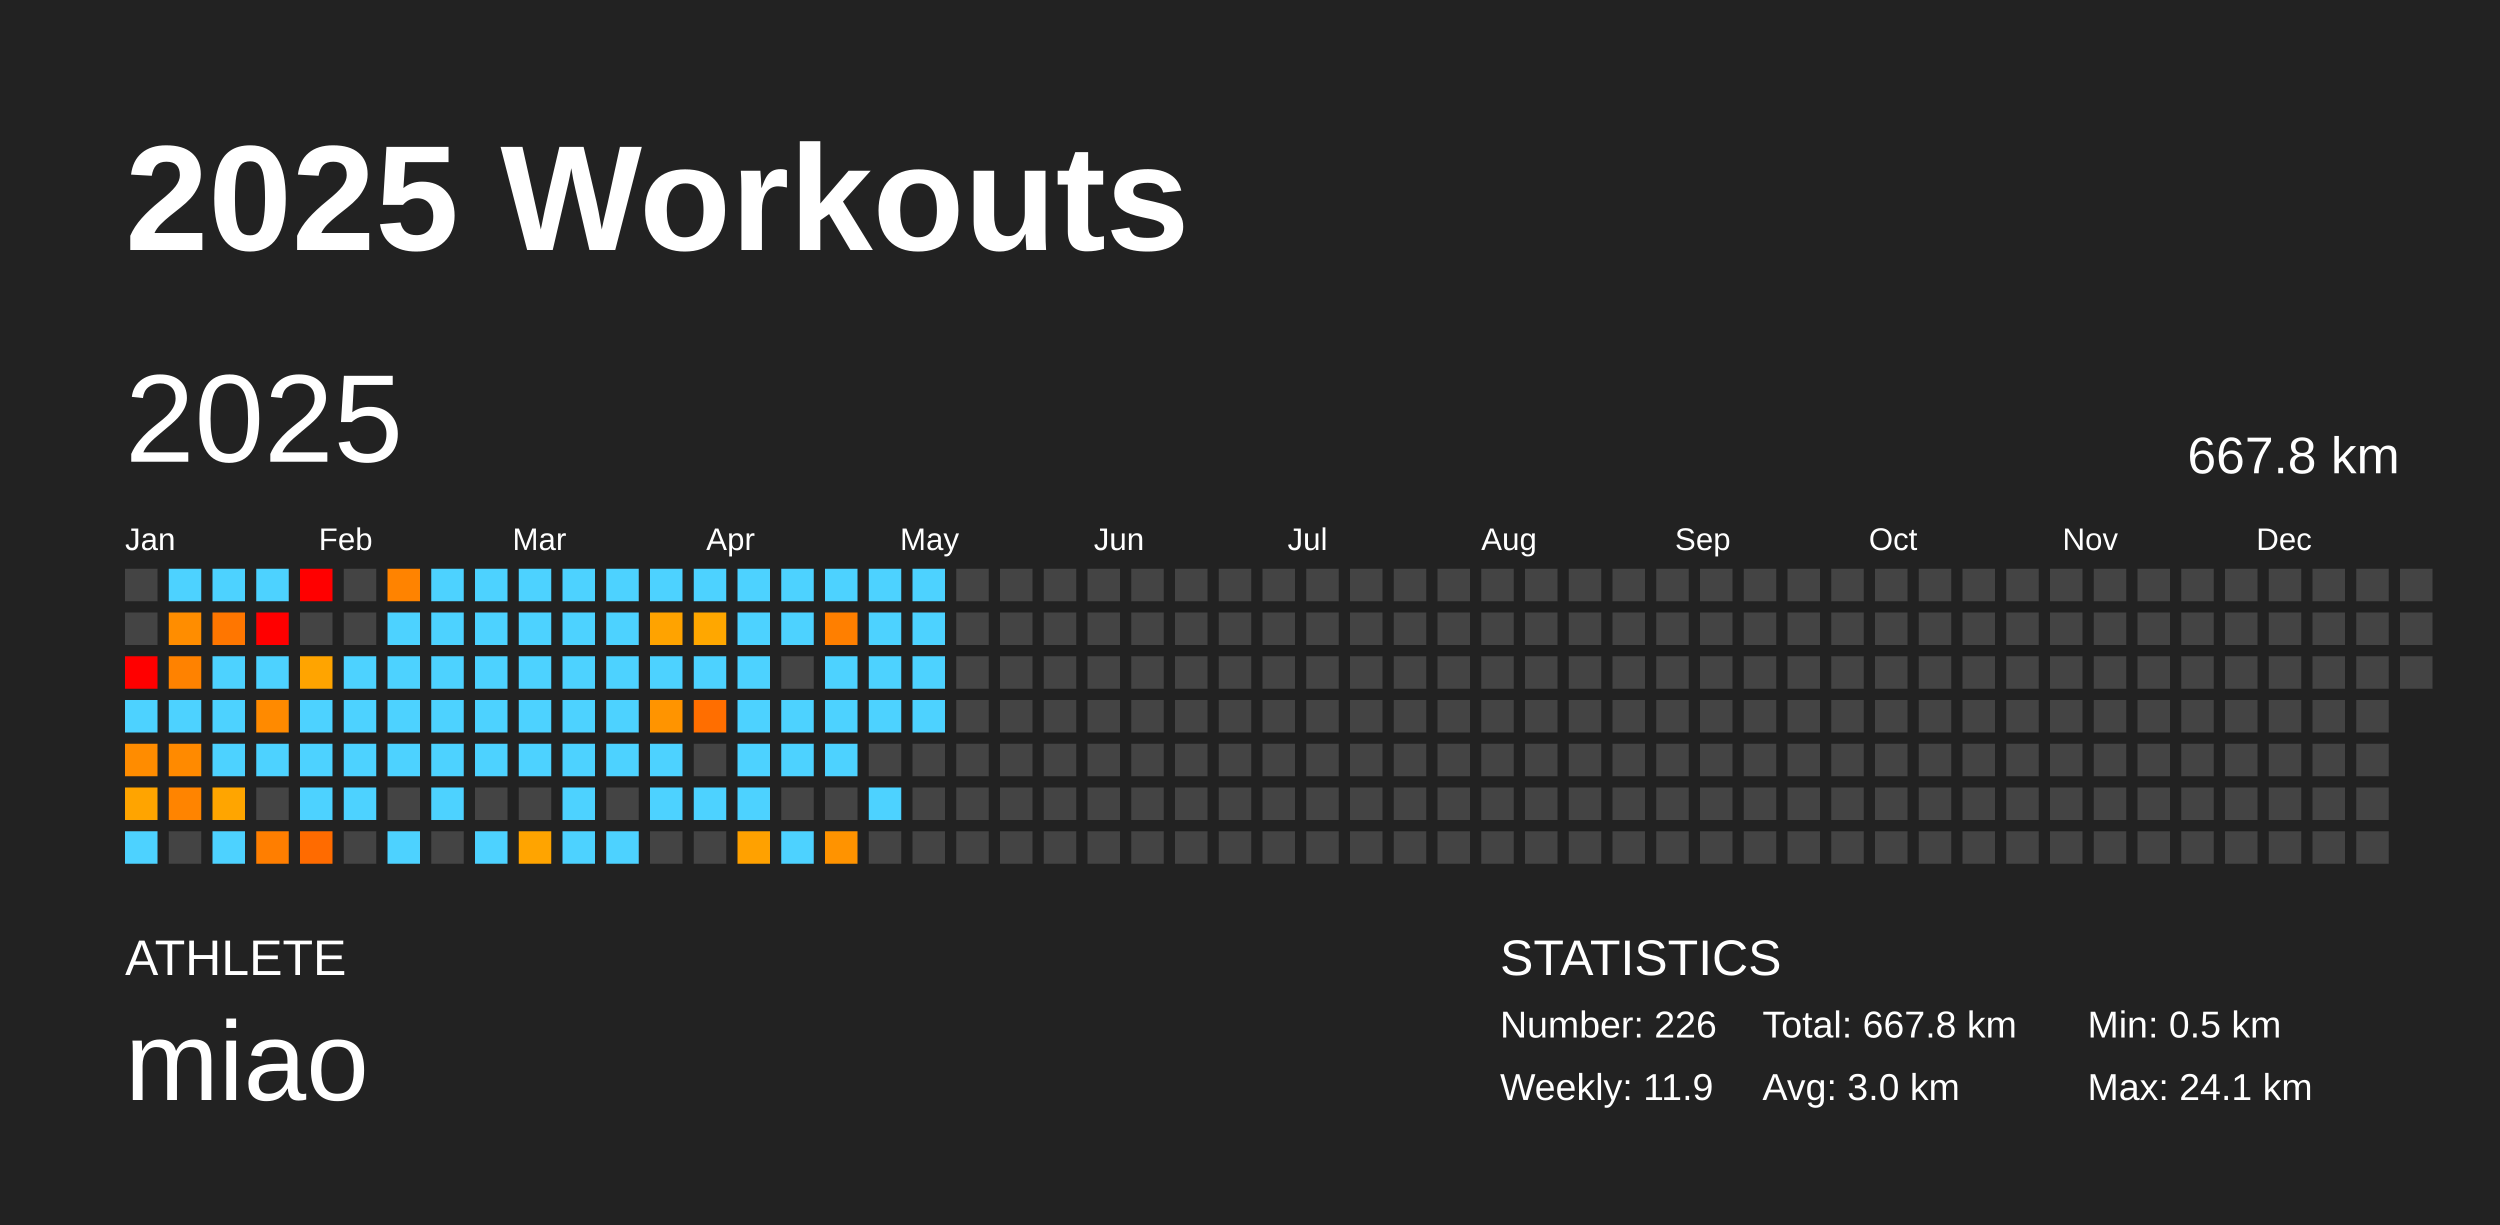
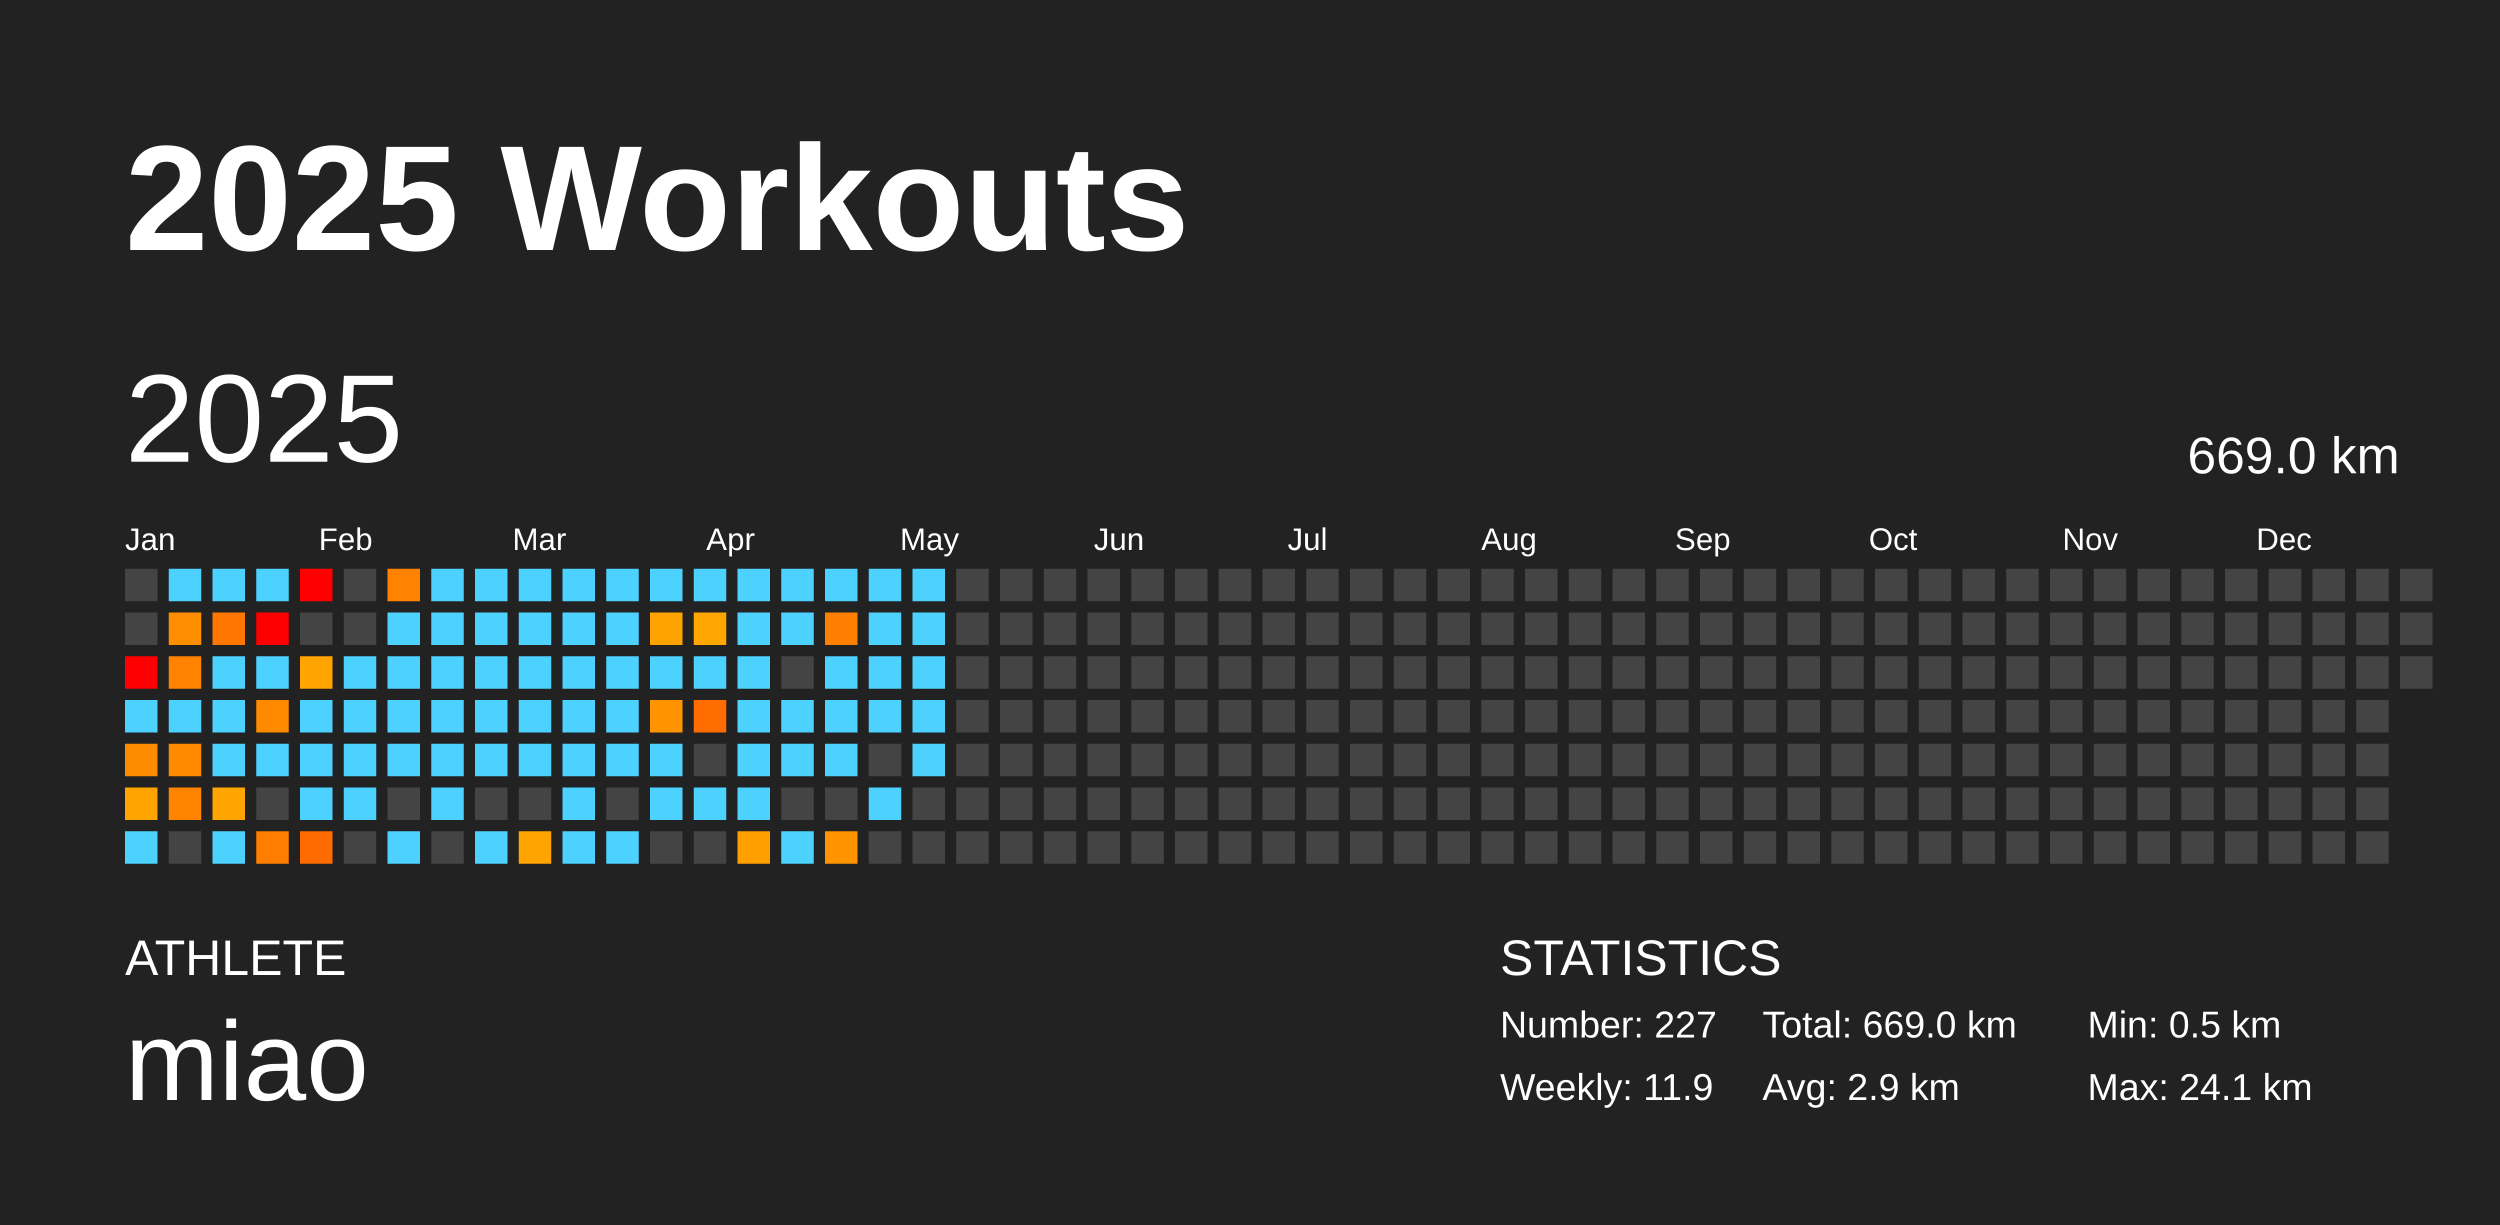
<svg xmlns="http://www.w3.org/2000/svg" baseProfile="full" height="98mm" version="1.1" viewBox="0,0,200,98" width="200mm">
  <defs />
  <rect fill="#222222" height="98" width="200" x="0" y="0" />
  <text fill="#FFFFFF" style="font-size:12px; font-family:Arial; font-weight:bold;" x="10" y="20">2025 Workouts</text>
  <text fill="#FFFFFF" style="font-size:4px; font-family:Arial" x="10" y="78">ATHLETE</text>
  <text fill="#FFFFFF" style="font-size:9px; font-family:Arial" x="10" y="88">miao</text>
  <text fill="#FFFFFF" style="font-size:4px; font-family:Arial" x="120" y="78">STATISTICS</text>
-   <text fill="#FFFFFF" style="font-size:3px; font-family:Arial" x="120" y="83">Number: 226</text>
+   <text fill="#FFFFFF" style="font-size:3px; font-family:Arial" x="120" y="83">Number: 227</text>
  <text fill="#FFFFFF" style="font-size:3px; font-family:Arial" x="120" y="88">Weekly: 11.9</text>
-   <text fill="#FFFFFF" style="font-size:3px; font-family:Arial" x="141" y="83">Total: 667.8 km</text>
-   <text fill="#FFFFFF" style="font-size:3px; font-family:Arial" x="141" y="88">Avg: 3.0 km</text>
+   <text fill="#FFFFFF" style="font-size:3px; font-family:Arial" x="141" y="83">Total: 669.0 km</text>
+   <text fill="#FFFFFF" style="font-size:3px; font-family:Arial" x="141" y="88">Avg: 2.9 km</text>
  <text fill="#FFFFFF" style="font-size:3px; font-family:Arial" x="167" y="83">Min: 0.5 km</text>
  <text fill="#FFFFFF" style="font-size:3px; font-family:Arial" x="167" y="88">Max: 24.1 km</text>
  <text dominant-baseline="hanging" fill="#FFFFFF" style="font-size:10.0px; font-family:Arial;" x="10" y="30">2025</text>
-   <text dominant-baseline="hanging" fill="#FFFFFF" style="font-size:4.125px; font-family:Arial;" x="175" y="35">667.8 km</text>
+   <text dominant-baseline="hanging" fill="#FFFFFF" style="font-size:4.125px; font-family:Arial;" x="175" y="35">669.0 km</text>
  <text fill="#FFFFFF" style="font-size:2.5px; font-family:Arial" x="10.0" y="44">Jan</text>
  <text fill="#FFFFFF" style="font-size:2.5px; font-family:Arial" x="25.5" y="44">Feb</text>
  <text fill="#FFFFFF" style="font-size:2.5px; font-family:Arial" x="41.0" y="44">Mar</text>
  <text fill="#FFFFFF" style="font-size:2.5px; font-family:Arial" x="56.5" y="44">Apr</text>
  <text fill="#FFFFFF" style="font-size:2.5px; font-family:Arial" x="72.0" y="44">May</text>
  <text fill="#FFFFFF" style="font-size:2.5px; font-family:Arial" x="87.5" y="44">Jun</text>
  <text fill="#FFFFFF" style="font-size:2.5px; font-family:Arial" x="103.0" y="44">Jul</text>
  <text fill="#FFFFFF" style="font-size:2.5px; font-family:Arial" x="118.5" y="44">Aug</text>
  <text fill="#FFFFFF" style="font-size:2.5px; font-family:Arial" x="134.0" y="44">Sep</text>
  <text fill="#FFFFFF" style="font-size:2.5px; font-family:Arial" x="149.5" y="44">Oct</text>
  <text fill="#FFFFFF" style="font-size:2.5px; font-family:Arial" x="165.0" y="44">Nov</text>
  <text fill="#FFFFFF" style="font-size:2.5px; font-family:Arial" x="180.5" y="44">Dec</text>
  <rect fill="#444444" height="2.6" width="2.6" x="10.0" y="45.5" />
  <rect fill="#444444" height="2.6" width="2.6" x="10.0" y="49.0" />
  <rect fill="red" height="2.6" width="2.6" x="10.0" y="52.5" />
  <rect fill="#4dd2ff" height="2.6" width="2.6" x="10.0" y="56.0" />
  <rect fill="#ff8c00" height="2.6" width="2.6" x="10.0" y="59.5" />
  <rect fill="#ffa400" height="2.6" width="2.6" x="10.0" y="63.0" />
  <rect fill="#4dd2ff" height="2.6" width="2.6" x="10.0" y="66.5" />
  <rect fill="#4dd2ff" height="2.6" width="2.6" x="13.5" y="45.5" />
  <rect fill="#ff8d00" height="2.6" width="2.6" x="13.5" y="49.0" />
  <rect fill="#ff8200" height="2.6" width="2.6" x="13.5" y="52.5" />
  <rect fill="#4dd2ff" height="2.6" width="2.6" x="13.5" y="56.0" />
  <rect fill="#ff8a00" height="2.6" width="2.6" x="13.5" y="59.5" />
  <rect fill="#ff8400" height="2.6" width="2.6" x="13.5" y="63.0" />
  <rect fill="#444444" height="2.6" width="2.6" x="13.5" y="66.5" />
  <rect fill="#4dd2ff" height="2.6" width="2.6" x="17.0" y="45.5" />
  <rect fill="#ff7600" height="2.6" width="2.6" x="17.0" y="49.0" />
  <rect fill="#4dd2ff" height="2.6" width="2.6" x="17.0" y="52.5" />
  <rect fill="#4dd2ff" height="2.6" width="2.6" x="17.0" y="56.0" />
  <rect fill="#4dd2ff" height="2.6" width="2.6" x="17.0" y="59.5" />
  <rect fill="#ffa500" height="2.6" width="2.6" x="17.0" y="63.0" />
  <rect fill="#4dd2ff" height="2.6" width="2.6" x="17.0" y="66.5" />
  <rect fill="#4dd2ff" height="2.6" width="2.6" x="20.5" y="45.5" />
  <rect fill="red" height="2.6" width="2.6" x="20.5" y="49.0" />
  <rect fill="#4dd2ff" height="2.6" width="2.6" x="20.5" y="52.5" />
  <rect fill="#ff8a00" height="2.6" width="2.6" x="20.5" y="56.0" />
  <rect fill="#4dd2ff" height="2.6" width="2.6" x="20.5" y="59.5" />
  <rect fill="#444444" height="2.6" width="2.6" x="20.5" y="63.0" />
  <rect fill="#ff7e00" height="2.6" width="2.6" x="20.5" y="66.5" />
  <rect fill="red" height="2.6" width="2.6" x="24.0" y="45.5" />
  <rect fill="#444444" height="2.6" width="2.6" x="24.0" y="49.0" />
  <rect fill="#ffa400" height="2.6" width="2.6" x="24.0" y="52.5" />
  <rect fill="#4dd2ff" height="2.6" width="2.6" x="24.0" y="56.0" />
  <rect fill="#4dd2ff" height="2.6" width="2.6" x="24.0" y="59.5" />
  <rect fill="#4dd2ff" height="2.6" width="2.6" x="24.0" y="63.0" />
  <rect fill="#ff6b00" height="2.6" width="2.6" x="24.0" y="66.5" />
  <rect fill="#444444" height="2.6" width="2.6" x="27.5" y="45.5" />
  <rect fill="#444444" height="2.6" width="2.6" x="27.5" y="49.0" />
  <rect fill="#4dd2ff" height="2.6" width="2.6" x="27.5" y="52.5" />
  <rect fill="#4dd2ff" height="2.6" width="2.6" x="27.5" y="56.0" />
  <rect fill="#4dd2ff" height="2.6" width="2.6" x="27.5" y="59.5" />
  <rect fill="#4dd2ff" height="2.6" width="2.6" x="27.5" y="63.0" />
  <rect fill="#444444" height="2.6" width="2.6" x="27.5" y="66.5" />
  <rect fill="#ff8300" height="2.6" width="2.6" x="31.0" y="45.5" />
  <rect fill="#4dd2ff" height="2.6" width="2.6" x="31.0" y="49.0" />
  <rect fill="#4dd2ff" height="2.6" width="2.6" x="31.0" y="52.5" />
  <rect fill="#4dd2ff" height="2.6" width="2.6" x="31.0" y="56.0" />
  <rect fill="#4dd2ff" height="2.6" width="2.6" x="31.0" y="59.5" />
  <rect fill="#444444" height="2.6" width="2.6" x="31.0" y="63.0" />
  <rect fill="#4dd2ff" height="2.6" width="2.6" x="31.0" y="66.5" />
  <rect fill="#4dd2ff" height="2.6" width="2.6" x="34.5" y="45.5" />
  <rect fill="#4dd2ff" height="2.6" width="2.6" x="34.5" y="49.0" />
  <rect fill="#4dd2ff" height="2.6" width="2.6" x="34.5" y="52.5" />
  <rect fill="#4dd2ff" height="2.6" width="2.6" x="34.5" y="56.0" />
  <rect fill="#4dd2ff" height="2.6" width="2.6" x="34.5" y="59.5" />
  <rect fill="#4dd2ff" height="2.6" width="2.6" x="34.5" y="63.0" />
  <rect fill="#444444" height="2.6" width="2.6" x="34.5" y="66.5" />
  <rect fill="#4dd2ff" height="2.6" width="2.6" x="38.0" y="45.5" />
  <rect fill="#4dd2ff" height="2.6" width="2.6" x="38.0" y="49.0" />
  <rect fill="#4dd2ff" height="2.6" width="2.6" x="38.0" y="52.5" />
  <rect fill="#4dd2ff" height="2.6" width="2.6" x="38.0" y="56.0" />
  <rect fill="#4dd2ff" height="2.6" width="2.6" x="38.0" y="59.5" />
  <rect fill="#444444" height="2.6" width="2.6" x="38.0" y="63.0" />
  <rect fill="#4dd2ff" height="2.6" width="2.6" x="38.0" y="66.5" />
  <rect fill="#4dd2ff" height="2.6" width="2.6" x="41.5" y="45.5" />
  <rect fill="#4dd2ff" height="2.6" width="2.6" x="41.5" y="49.0" />
  <rect fill="#4dd2ff" height="2.6" width="2.6" x="41.5" y="52.5" />
  <rect fill="#4dd2ff" height="2.6" width="2.6" x="41.5" y="56.0" />
  <rect fill="#4dd2ff" height="2.6" width="2.6" x="41.5" y="59.5" />
  <rect fill="#444444" height="2.6" width="2.6" x="41.5" y="63.0" />
  <rect fill="#ffa400" height="2.6" width="2.6" x="41.5" y="66.5" />
  <rect fill="#4dd2ff" height="2.6" width="2.6" x="45.0" y="45.5" />
  <rect fill="#4dd2ff" height="2.6" width="2.6" x="45.0" y="49.0" />
  <rect fill="#4dd2ff" height="2.6" width="2.6" x="45.0" y="52.5" />
  <rect fill="#4dd2ff" height="2.6" width="2.6" x="45.0" y="56.0" />
  <rect fill="#4dd2ff" height="2.6" width="2.6" x="45.0" y="59.5" />
  <rect fill="#4dd2ff" height="2.6" width="2.6" x="45.0" y="63.0" />
  <rect fill="#4dd2ff" height="2.6" width="2.6" x="45.0" y="66.5" />
  <rect fill="#4dd2ff" height="2.6" width="2.6" x="48.5" y="45.5" />
  <rect fill="#4dd2ff" height="2.6" width="2.6" x="48.5" y="49.0" />
  <rect fill="#4dd2ff" height="2.6" width="2.6" x="48.5" y="52.5" />
  <rect fill="#4dd2ff" height="2.6" width="2.6" x="48.5" y="56.0" />
  <rect fill="#4dd2ff" height="2.6" width="2.6" x="48.5" y="59.5" />
  <rect fill="#444444" height="2.6" width="2.6" x="48.5" y="63.0" />
  <rect fill="#4dd2ff" height="2.6" width="2.6" x="48.5" y="66.5" />
  <rect fill="#4dd2ff" height="2.6" width="2.6" x="52.0" y="45.5" />
  <rect fill="#ffa300" height="2.6" width="2.6" x="52.0" y="49.0" />
  <rect fill="#4dd2ff" height="2.6" width="2.6" x="52.0" y="52.5" />
  <rect fill="#ff9400" height="2.6" width="2.6" x="52.0" y="56.0" />
  <rect fill="#4dd2ff" height="2.6" width="2.6" x="52.0" y="59.5" />
  <rect fill="#4dd2ff" height="2.6" width="2.6" x="52.0" y="63.0" />
  <rect fill="#444444" height="2.6" width="2.6" x="52.0" y="66.5" />
  <rect fill="#4dd2ff" height="2.6" width="2.6" x="55.5" y="45.5" />
  <rect fill="#ffa700" height="2.6" width="2.6" x="55.5" y="49.0" />
  <rect fill="#4dd2ff" height="2.6" width="2.6" x="55.5" y="52.5" />
-   <rect fill="#ff6e00" height="2.6" width="2.6" x="55.5" y="56.0" />
+   <rect fill="#ff6d00" height="2.6" width="2.6" x="55.5" y="56.0" />
  <rect fill="#444444" height="2.6" width="2.6" x="55.5" y="59.5" />
  <rect fill="#4dd2ff" height="2.6" width="2.6" x="55.5" y="63.0" />
  <rect fill="#444444" height="2.6" width="2.6" x="55.5" y="66.5" />
  <rect fill="#4dd2ff" height="2.6" width="2.6" x="59.0" y="45.5" />
  <rect fill="#4dd2ff" height="2.6" width="2.6" x="59.0" y="49.0" />
  <rect fill="#4dd2ff" height="2.6" width="2.6" x="59.0" y="52.5" />
  <rect fill="#4dd2ff" height="2.6" width="2.6" x="59.0" y="56.0" />
  <rect fill="#4dd2ff" height="2.6" width="2.6" x="59.0" y="59.5" />
  <rect fill="#4dd2ff" height="2.6" width="2.6" x="59.0" y="63.0" />
-   <rect fill="#ffa100" height="2.6" width="2.6" x="59.0" y="66.5" />
+   <rect fill="#ffa000" height="2.6" width="2.6" x="59.0" y="66.5" />
  <rect fill="#4dd2ff" height="2.6" width="2.6" x="62.5" y="45.5" />
  <rect fill="#4dd2ff" height="2.6" width="2.6" x="62.5" y="49.0" />
  <rect fill="#444444" height="2.6" width="2.6" x="62.5" y="52.5" />
  <rect fill="#4dd2ff" height="2.6" width="2.6" x="62.5" y="56.0" />
  <rect fill="#4dd2ff" height="2.6" width="2.6" x="62.5" y="59.5" />
  <rect fill="#444444" height="2.6" width="2.6" x="62.5" y="63.0" />
  <rect fill="#4dd2ff" height="2.6" width="2.6" x="62.5" y="66.5" />
  <rect fill="#4dd2ff" height="2.6" width="2.6" x="66.0" y="45.5" />
  <rect fill="#ff7f00" height="2.6" width="2.6" x="66.0" y="49.0" />
  <rect fill="#4dd2ff" height="2.6" width="2.6" x="66.0" y="52.5" />
  <rect fill="#4dd2ff" height="2.6" width="2.6" x="66.0" y="56.0" />
  <rect fill="#4dd2ff" height="2.6" width="2.6" x="66.0" y="59.5" />
  <rect fill="#444444" height="2.6" width="2.6" x="66.0" y="63.0" />
  <rect fill="#ff9300" height="2.6" width="2.6" x="66.0" y="66.5" />
  <rect fill="#4dd2ff" height="2.6" width="2.6" x="69.5" y="45.5" />
  <rect fill="#4dd2ff" height="2.6" width="2.6" x="69.5" y="49.0" />
  <rect fill="#4dd2ff" height="2.6" width="2.6" x="69.5" y="52.5" />
  <rect fill="#4dd2ff" height="2.6" width="2.6" x="69.5" y="56.0" />
  <rect fill="#444444" height="2.6" width="2.6" x="69.5" y="59.5" />
  <rect fill="#4dd2ff" height="2.6" width="2.6" x="69.5" y="63.0" />
  <rect fill="#444444" height="2.6" width="2.6" x="69.5" y="66.5" />
  <rect fill="#4dd2ff" height="2.6" width="2.6" x="73.0" y="45.5" />
  <rect fill="#4dd2ff" height="2.6" width="2.6" x="73.0" y="49.0" />
  <rect fill="#4dd2ff" height="2.6" width="2.6" x="73.0" y="52.5" />
  <rect fill="#4dd2ff" height="2.6" width="2.6" x="73.0" y="56.0" />
-   <rect fill="#444444" height="2.6" width="2.6" x="73.0" y="59.5" />
+   <rect fill="#4dd2ff" height="2.6" width="2.6" x="73.0" y="59.5" />
  <rect fill="#444444" height="2.6" width="2.6" x="73.0" y="63.0" />
  <rect fill="#444444" height="2.6" width="2.6" x="73.0" y="66.5" />
  <rect fill="#444444" height="2.6" width="2.6" x="76.5" y="45.5" />
  <rect fill="#444444" height="2.6" width="2.6" x="76.5" y="49.0" />
  <rect fill="#444444" height="2.6" width="2.6" x="76.5" y="52.5" />
  <rect fill="#444444" height="2.6" width="2.6" x="76.5" y="56.0" />
  <rect fill="#444444" height="2.6" width="2.6" x="76.5" y="59.5" />
  <rect fill="#444444" height="2.6" width="2.6" x="76.5" y="63.0" />
  <rect fill="#444444" height="2.6" width="2.6" x="76.5" y="66.5" />
  <rect fill="#444444" height="2.6" width="2.6" x="80.0" y="45.5" />
  <rect fill="#444444" height="2.6" width="2.6" x="80.0" y="49.0" />
  <rect fill="#444444" height="2.6" width="2.6" x="80.0" y="52.5" />
  <rect fill="#444444" height="2.6" width="2.6" x="80.0" y="56.0" />
  <rect fill="#444444" height="2.6" width="2.6" x="80.0" y="59.5" />
  <rect fill="#444444" height="2.6" width="2.6" x="80.0" y="63.0" />
  <rect fill="#444444" height="2.6" width="2.6" x="80.0" y="66.5" />
  <rect fill="#444444" height="2.6" width="2.6" x="83.5" y="45.5" />
  <rect fill="#444444" height="2.6" width="2.6" x="83.5" y="49.0" />
  <rect fill="#444444" height="2.6" width="2.6" x="83.5" y="52.5" />
  <rect fill="#444444" height="2.6" width="2.6" x="83.5" y="56.0" />
  <rect fill="#444444" height="2.6" width="2.6" x="83.5" y="59.5" />
  <rect fill="#444444" height="2.6" width="2.6" x="83.5" y="63.0" />
  <rect fill="#444444" height="2.6" width="2.6" x="83.5" y="66.5" />
  <rect fill="#444444" height="2.6" width="2.6" x="87.0" y="45.5" />
  <rect fill="#444444" height="2.6" width="2.6" x="87.0" y="49.0" />
  <rect fill="#444444" height="2.6" width="2.6" x="87.0" y="52.5" />
  <rect fill="#444444" height="2.6" width="2.6" x="87.0" y="56.0" />
  <rect fill="#444444" height="2.6" width="2.6" x="87.0" y="59.5" />
  <rect fill="#444444" height="2.6" width="2.6" x="87.0" y="63.0" />
  <rect fill="#444444" height="2.6" width="2.6" x="87.0" y="66.5" />
  <rect fill="#444444" height="2.6" width="2.6" x="90.5" y="45.5" />
  <rect fill="#444444" height="2.6" width="2.6" x="90.5" y="49.0" />
  <rect fill="#444444" height="2.6" width="2.6" x="90.5" y="52.5" />
  <rect fill="#444444" height="2.6" width="2.6" x="90.5" y="56.0" />
  <rect fill="#444444" height="2.6" width="2.6" x="90.5" y="59.5" />
  <rect fill="#444444" height="2.6" width="2.6" x="90.5" y="63.0" />
  <rect fill="#444444" height="2.6" width="2.6" x="90.5" y="66.5" />
  <rect fill="#444444" height="2.6" width="2.6" x="94.0" y="45.5" />
  <rect fill="#444444" height="2.6" width="2.6" x="94.0" y="49.0" />
  <rect fill="#444444" height="2.6" width="2.6" x="94.0" y="52.5" />
  <rect fill="#444444" height="2.6" width="2.6" x="94.0" y="56.0" />
  <rect fill="#444444" height="2.6" width="2.6" x="94.0" y="59.5" />
  <rect fill="#444444" height="2.6" width="2.6" x="94.0" y="63.0" />
  <rect fill="#444444" height="2.6" width="2.6" x="94.0" y="66.5" />
  <rect fill="#444444" height="2.6" width="2.6" x="97.5" y="45.5" />
  <rect fill="#444444" height="2.6" width="2.6" x="97.5" y="49.0" />
  <rect fill="#444444" height="2.6" width="2.6" x="97.5" y="52.5" />
  <rect fill="#444444" height="2.6" width="2.6" x="97.5" y="56.0" />
  <rect fill="#444444" height="2.6" width="2.6" x="97.5" y="59.5" />
  <rect fill="#444444" height="2.6" width="2.6" x="97.5" y="63.0" />
  <rect fill="#444444" height="2.6" width="2.6" x="97.5" y="66.5" />
  <rect fill="#444444" height="2.6" width="2.6" x="101.0" y="45.5" />
  <rect fill="#444444" height="2.6" width="2.6" x="101.0" y="49.0" />
  <rect fill="#444444" height="2.6" width="2.6" x="101.0" y="52.5" />
  <rect fill="#444444" height="2.6" width="2.6" x="101.0" y="56.0" />
  <rect fill="#444444" height="2.6" width="2.6" x="101.0" y="59.5" />
  <rect fill="#444444" height="2.6" width="2.6" x="101.0" y="63.0" />
  <rect fill="#444444" height="2.6" width="2.6" x="101.0" y="66.5" />
  <rect fill="#444444" height="2.6" width="2.6" x="104.5" y="45.5" />
  <rect fill="#444444" height="2.6" width="2.6" x="104.5" y="49.0" />
  <rect fill="#444444" height="2.6" width="2.6" x="104.5" y="52.5" />
  <rect fill="#444444" height="2.6" width="2.6" x="104.5" y="56.0" />
  <rect fill="#444444" height="2.6" width="2.6" x="104.5" y="59.5" />
  <rect fill="#444444" height="2.6" width="2.6" x="104.5" y="63.0" />
  <rect fill="#444444" height="2.6" width="2.6" x="104.5" y="66.5" />
  <rect fill="#444444" height="2.6" width="2.6" x="108.0" y="45.5" />
  <rect fill="#444444" height="2.6" width="2.6" x="108.0" y="49.0" />
  <rect fill="#444444" height="2.6" width="2.6" x="108.0" y="52.5" />
  <rect fill="#444444" height="2.6" width="2.6" x="108.0" y="56.0" />
  <rect fill="#444444" height="2.6" width="2.6" x="108.0" y="59.5" />
  <rect fill="#444444" height="2.6" width="2.6" x="108.0" y="63.0" />
  <rect fill="#444444" height="2.6" width="2.6" x="108.0" y="66.5" />
  <rect fill="#444444" height="2.6" width="2.6" x="111.5" y="45.5" />
  <rect fill="#444444" height="2.6" width="2.6" x="111.5" y="49.0" />
  <rect fill="#444444" height="2.6" width="2.6" x="111.5" y="52.5" />
  <rect fill="#444444" height="2.6" width="2.6" x="111.5" y="56.0" />
  <rect fill="#444444" height="2.6" width="2.6" x="111.5" y="59.5" />
  <rect fill="#444444" height="2.6" width="2.6" x="111.5" y="63.0" />
  <rect fill="#444444" height="2.6" width="2.6" x="111.5" y="66.5" />
  <rect fill="#444444" height="2.6" width="2.6" x="115.0" y="45.5" />
  <rect fill="#444444" height="2.6" width="2.6" x="115.0" y="49.0" />
  <rect fill="#444444" height="2.6" width="2.6" x="115.0" y="52.5" />
  <rect fill="#444444" height="2.6" width="2.6" x="115.0" y="56.0" />
  <rect fill="#444444" height="2.6" width="2.6" x="115.0" y="59.5" />
  <rect fill="#444444" height="2.6" width="2.6" x="115.0" y="63.0" />
  <rect fill="#444444" height="2.6" width="2.6" x="115.0" y="66.5" />
  <rect fill="#444444" height="2.6" width="2.6" x="118.5" y="45.5" />
  <rect fill="#444444" height="2.6" width="2.6" x="118.5" y="49.0" />
  <rect fill="#444444" height="2.6" width="2.6" x="118.5" y="52.5" />
  <rect fill="#444444" height="2.6" width="2.6" x="118.5" y="56.0" />
  <rect fill="#444444" height="2.6" width="2.6" x="118.5" y="59.5" />
  <rect fill="#444444" height="2.6" width="2.6" x="118.5" y="63.0" />
  <rect fill="#444444" height="2.6" width="2.6" x="118.5" y="66.5" />
  <rect fill="#444444" height="2.6" width="2.6" x="122.0" y="45.5" />
  <rect fill="#444444" height="2.6" width="2.6" x="122.0" y="49.0" />
  <rect fill="#444444" height="2.6" width="2.6" x="122.0" y="52.5" />
  <rect fill="#444444" height="2.6" width="2.6" x="122.0" y="56.0" />
  <rect fill="#444444" height="2.6" width="2.6" x="122.0" y="59.5" />
  <rect fill="#444444" height="2.6" width="2.6" x="122.0" y="63.0" />
  <rect fill="#444444" height="2.6" width="2.6" x="122.0" y="66.5" />
  <rect fill="#444444" height="2.6" width="2.6" x="125.5" y="45.5" />
  <rect fill="#444444" height="2.6" width="2.6" x="125.5" y="49.0" />
  <rect fill="#444444" height="2.6" width="2.6" x="125.5" y="52.5" />
  <rect fill="#444444" height="2.6" width="2.6" x="125.5" y="56.0" />
  <rect fill="#444444" height="2.6" width="2.6" x="125.5" y="59.5" />
  <rect fill="#444444" height="2.6" width="2.6" x="125.5" y="63.0" />
  <rect fill="#444444" height="2.6" width="2.6" x="125.5" y="66.5" />
  <rect fill="#444444" height="2.6" width="2.6" x="129.0" y="45.5" />
  <rect fill="#444444" height="2.6" width="2.6" x="129.0" y="49.0" />
  <rect fill="#444444" height="2.6" width="2.6" x="129.0" y="52.5" />
  <rect fill="#444444" height="2.6" width="2.6" x="129.0" y="56.0" />
  <rect fill="#444444" height="2.6" width="2.6" x="129.0" y="59.5" />
  <rect fill="#444444" height="2.6" width="2.6" x="129.0" y="63.0" />
  <rect fill="#444444" height="2.6" width="2.6" x="129.0" y="66.5" />
  <rect fill="#444444" height="2.6" width="2.6" x="132.5" y="45.5" />
  <rect fill="#444444" height="2.6" width="2.6" x="132.5" y="49.0" />
  <rect fill="#444444" height="2.6" width="2.6" x="132.5" y="52.5" />
  <rect fill="#444444" height="2.6" width="2.6" x="132.5" y="56.0" />
  <rect fill="#444444" height="2.6" width="2.6" x="132.5" y="59.5" />
  <rect fill="#444444" height="2.6" width="2.6" x="132.5" y="63.0" />
  <rect fill="#444444" height="2.6" width="2.6" x="132.5" y="66.5" />
  <rect fill="#444444" height="2.6" width="2.6" x="136.0" y="45.5" />
  <rect fill="#444444" height="2.6" width="2.6" x="136.0" y="49.0" />
  <rect fill="#444444" height="2.6" width="2.6" x="136.0" y="52.5" />
  <rect fill="#444444" height="2.6" width="2.6" x="136.0" y="56.0" />
  <rect fill="#444444" height="2.6" width="2.6" x="136.0" y="59.5" />
  <rect fill="#444444" height="2.6" width="2.6" x="136.0" y="63.0" />
  <rect fill="#444444" height="2.6" width="2.6" x="136.0" y="66.5" />
  <rect fill="#444444" height="2.6" width="2.6" x="139.5" y="45.5" />
  <rect fill="#444444" height="2.6" width="2.6" x="139.5" y="49.0" />
  <rect fill="#444444" height="2.6" width="2.6" x="139.5" y="52.5" />
  <rect fill="#444444" height="2.6" width="2.6" x="139.5" y="56.0" />
  <rect fill="#444444" height="2.6" width="2.6" x="139.5" y="59.5" />
  <rect fill="#444444" height="2.6" width="2.6" x="139.5" y="63.0" />
  <rect fill="#444444" height="2.6" width="2.6" x="139.5" y="66.5" />
  <rect fill="#444444" height="2.6" width="2.6" x="143.0" y="45.5" />
  <rect fill="#444444" height="2.6" width="2.6" x="143.0" y="49.0" />
  <rect fill="#444444" height="2.6" width="2.6" x="143.0" y="52.5" />
  <rect fill="#444444" height="2.6" width="2.6" x="143.0" y="56.0" />
  <rect fill="#444444" height="2.6" width="2.6" x="143.0" y="59.5" />
  <rect fill="#444444" height="2.6" width="2.6" x="143.0" y="63.0" />
  <rect fill="#444444" height="2.6" width="2.6" x="143.0" y="66.5" />
  <rect fill="#444444" height="2.6" width="2.6" x="146.5" y="45.5" />
  <rect fill="#444444" height="2.6" width="2.6" x="146.5" y="49.0" />
  <rect fill="#444444" height="2.6" width="2.6" x="146.5" y="52.5" />
  <rect fill="#444444" height="2.6" width="2.6" x="146.5" y="56.0" />
  <rect fill="#444444" height="2.6" width="2.6" x="146.5" y="59.5" />
  <rect fill="#444444" height="2.6" width="2.6" x="146.5" y="63.0" />
  <rect fill="#444444" height="2.6" width="2.6" x="146.5" y="66.5" />
  <rect fill="#444444" height="2.6" width="2.6" x="150.0" y="45.5" />
  <rect fill="#444444" height="2.6" width="2.6" x="150.0" y="49.0" />
  <rect fill="#444444" height="2.6" width="2.6" x="150.0" y="52.5" />
  <rect fill="#444444" height="2.6" width="2.6" x="150.0" y="56.0" />
  <rect fill="#444444" height="2.6" width="2.6" x="150.0" y="59.5" />
  <rect fill="#444444" height="2.6" width="2.6" x="150.0" y="63.0" />
  <rect fill="#444444" height="2.6" width="2.6" x="150.0" y="66.5" />
  <rect fill="#444444" height="2.6" width="2.6" x="153.5" y="45.5" />
  <rect fill="#444444" height="2.6" width="2.6" x="153.5" y="49.0" />
  <rect fill="#444444" height="2.6" width="2.6" x="153.5" y="52.5" />
  <rect fill="#444444" height="2.6" width="2.6" x="153.5" y="56.0" />
  <rect fill="#444444" height="2.6" width="2.6" x="153.5" y="59.5" />
  <rect fill="#444444" height="2.6" width="2.6" x="153.5" y="63.0" />
  <rect fill="#444444" height="2.6" width="2.6" x="153.5" y="66.5" />
  <rect fill="#444444" height="2.6" width="2.6" x="157.0" y="45.5" />
  <rect fill="#444444" height="2.6" width="2.6" x="157.0" y="49.0" />
  <rect fill="#444444" height="2.6" width="2.6" x="157.0" y="52.5" />
  <rect fill="#444444" height="2.6" width="2.6" x="157.0" y="56.0" />
  <rect fill="#444444" height="2.6" width="2.6" x="157.0" y="59.5" />
  <rect fill="#444444" height="2.6" width="2.6" x="157.0" y="63.0" />
  <rect fill="#444444" height="2.6" width="2.6" x="157.0" y="66.5" />
  <rect fill="#444444" height="2.6" width="2.6" x="160.5" y="45.5" />
  <rect fill="#444444" height="2.6" width="2.6" x="160.5" y="49.0" />
  <rect fill="#444444" height="2.6" width="2.6" x="160.5" y="52.5" />
  <rect fill="#444444" height="2.6" width="2.6" x="160.5" y="56.0" />
  <rect fill="#444444" height="2.6" width="2.6" x="160.5" y="59.5" />
  <rect fill="#444444" height="2.6" width="2.6" x="160.5" y="63.0" />
  <rect fill="#444444" height="2.6" width="2.6" x="160.5" y="66.5" />
  <rect fill="#444444" height="2.6" width="2.6" x="164.0" y="45.5" />
  <rect fill="#444444" height="2.6" width="2.6" x="164.0" y="49.0" />
  <rect fill="#444444" height="2.6" width="2.6" x="164.0" y="52.5" />
  <rect fill="#444444" height="2.6" width="2.6" x="164.0" y="56.0" />
  <rect fill="#444444" height="2.6" width="2.6" x="164.0" y="59.5" />
  <rect fill="#444444" height="2.6" width="2.6" x="164.0" y="63.0" />
  <rect fill="#444444" height="2.6" width="2.6" x="164.0" y="66.5" />
  <rect fill="#444444" height="2.6" width="2.6" x="167.5" y="45.5" />
  <rect fill="#444444" height="2.6" width="2.6" x="167.5" y="49.0" />
  <rect fill="#444444" height="2.6" width="2.6" x="167.5" y="52.5" />
  <rect fill="#444444" height="2.6" width="2.6" x="167.5" y="56.0" />
  <rect fill="#444444" height="2.6" width="2.6" x="167.5" y="59.5" />
  <rect fill="#444444" height="2.6" width="2.6" x="167.5" y="63.0" />
  <rect fill="#444444" height="2.6" width="2.6" x="167.5" y="66.5" />
  <rect fill="#444444" height="2.6" width="2.6" x="171.0" y="45.5" />
  <rect fill="#444444" height="2.6" width="2.6" x="171.0" y="49.0" />
  <rect fill="#444444" height="2.6" width="2.6" x="171.0" y="52.5" />
  <rect fill="#444444" height="2.6" width="2.6" x="171.0" y="56.0" />
  <rect fill="#444444" height="2.6" width="2.6" x="171.0" y="59.5" />
  <rect fill="#444444" height="2.6" width="2.6" x="171.0" y="63.0" />
  <rect fill="#444444" height="2.6" width="2.6" x="171.0" y="66.5" />
  <rect fill="#444444" height="2.6" width="2.6" x="174.5" y="45.5" />
  <rect fill="#444444" height="2.6" width="2.6" x="174.5" y="49.0" />
  <rect fill="#444444" height="2.6" width="2.6" x="174.5" y="52.5" />
  <rect fill="#444444" height="2.6" width="2.6" x="174.5" y="56.0" />
  <rect fill="#444444" height="2.6" width="2.6" x="174.5" y="59.5" />
  <rect fill="#444444" height="2.6" width="2.6" x="174.5" y="63.0" />
  <rect fill="#444444" height="2.6" width="2.6" x="174.5" y="66.5" />
  <rect fill="#444444" height="2.6" width="2.6" x="178.0" y="45.5" />
  <rect fill="#444444" height="2.6" width="2.6" x="178.0" y="49.0" />
  <rect fill="#444444" height="2.6" width="2.6" x="178.0" y="52.5" />
  <rect fill="#444444" height="2.6" width="2.6" x="178.0" y="56.0" />
  <rect fill="#444444" height="2.6" width="2.6" x="178.0" y="59.5" />
  <rect fill="#444444" height="2.6" width="2.6" x="178.0" y="63.0" />
  <rect fill="#444444" height="2.6" width="2.6" x="178.0" y="66.5" />
  <rect fill="#444444" height="2.6" width="2.6" x="181.5" y="45.5" />
  <rect fill="#444444" height="2.6" width="2.6" x="181.5" y="49.0" />
  <rect fill="#444444" height="2.6" width="2.6" x="181.5" y="52.5" />
  <rect fill="#444444" height="2.6" width="2.6" x="181.5" y="56.0" />
  <rect fill="#444444" height="2.6" width="2.6" x="181.5" y="59.5" />
  <rect fill="#444444" height="2.6" width="2.6" x="181.5" y="63.0" />
  <rect fill="#444444" height="2.6" width="2.6" x="181.5" y="66.5" />
  <rect fill="#444444" height="2.6" width="2.6" x="185.0" y="45.5" />
  <rect fill="#444444" height="2.6" width="2.6" x="185.0" y="49.0" />
  <rect fill="#444444" height="2.6" width="2.6" x="185.0" y="52.5" />
  <rect fill="#444444" height="2.6" width="2.6" x="185.0" y="56.0" />
  <rect fill="#444444" height="2.6" width="2.6" x="185.0" y="59.5" />
  <rect fill="#444444" height="2.6" width="2.6" x="185.0" y="63.0" />
  <rect fill="#444444" height="2.6" width="2.6" x="185.0" y="66.5" />
  <rect fill="#444444" height="2.6" width="2.6" x="188.5" y="45.5" />
  <rect fill="#444444" height="2.6" width="2.6" x="188.5" y="49.0" />
  <rect fill="#444444" height="2.6" width="2.6" x="188.5" y="52.5" />
  <rect fill="#444444" height="2.6" width="2.6" x="188.5" y="56.0" />
  <rect fill="#444444" height="2.6" width="2.6" x="188.5" y="59.5" />
  <rect fill="#444444" height="2.6" width="2.6" x="188.5" y="63.0" />
  <rect fill="#444444" height="2.6" width="2.6" x="188.5" y="66.5" />
  <rect fill="#444444" height="2.6" width="2.6" x="192.0" y="45.5" />
  <rect fill="#444444" height="2.6" width="2.6" x="192.0" y="49.0" />
  <rect fill="#444444" height="2.6" width="2.6" x="192.0" y="52.5" />
</svg>
